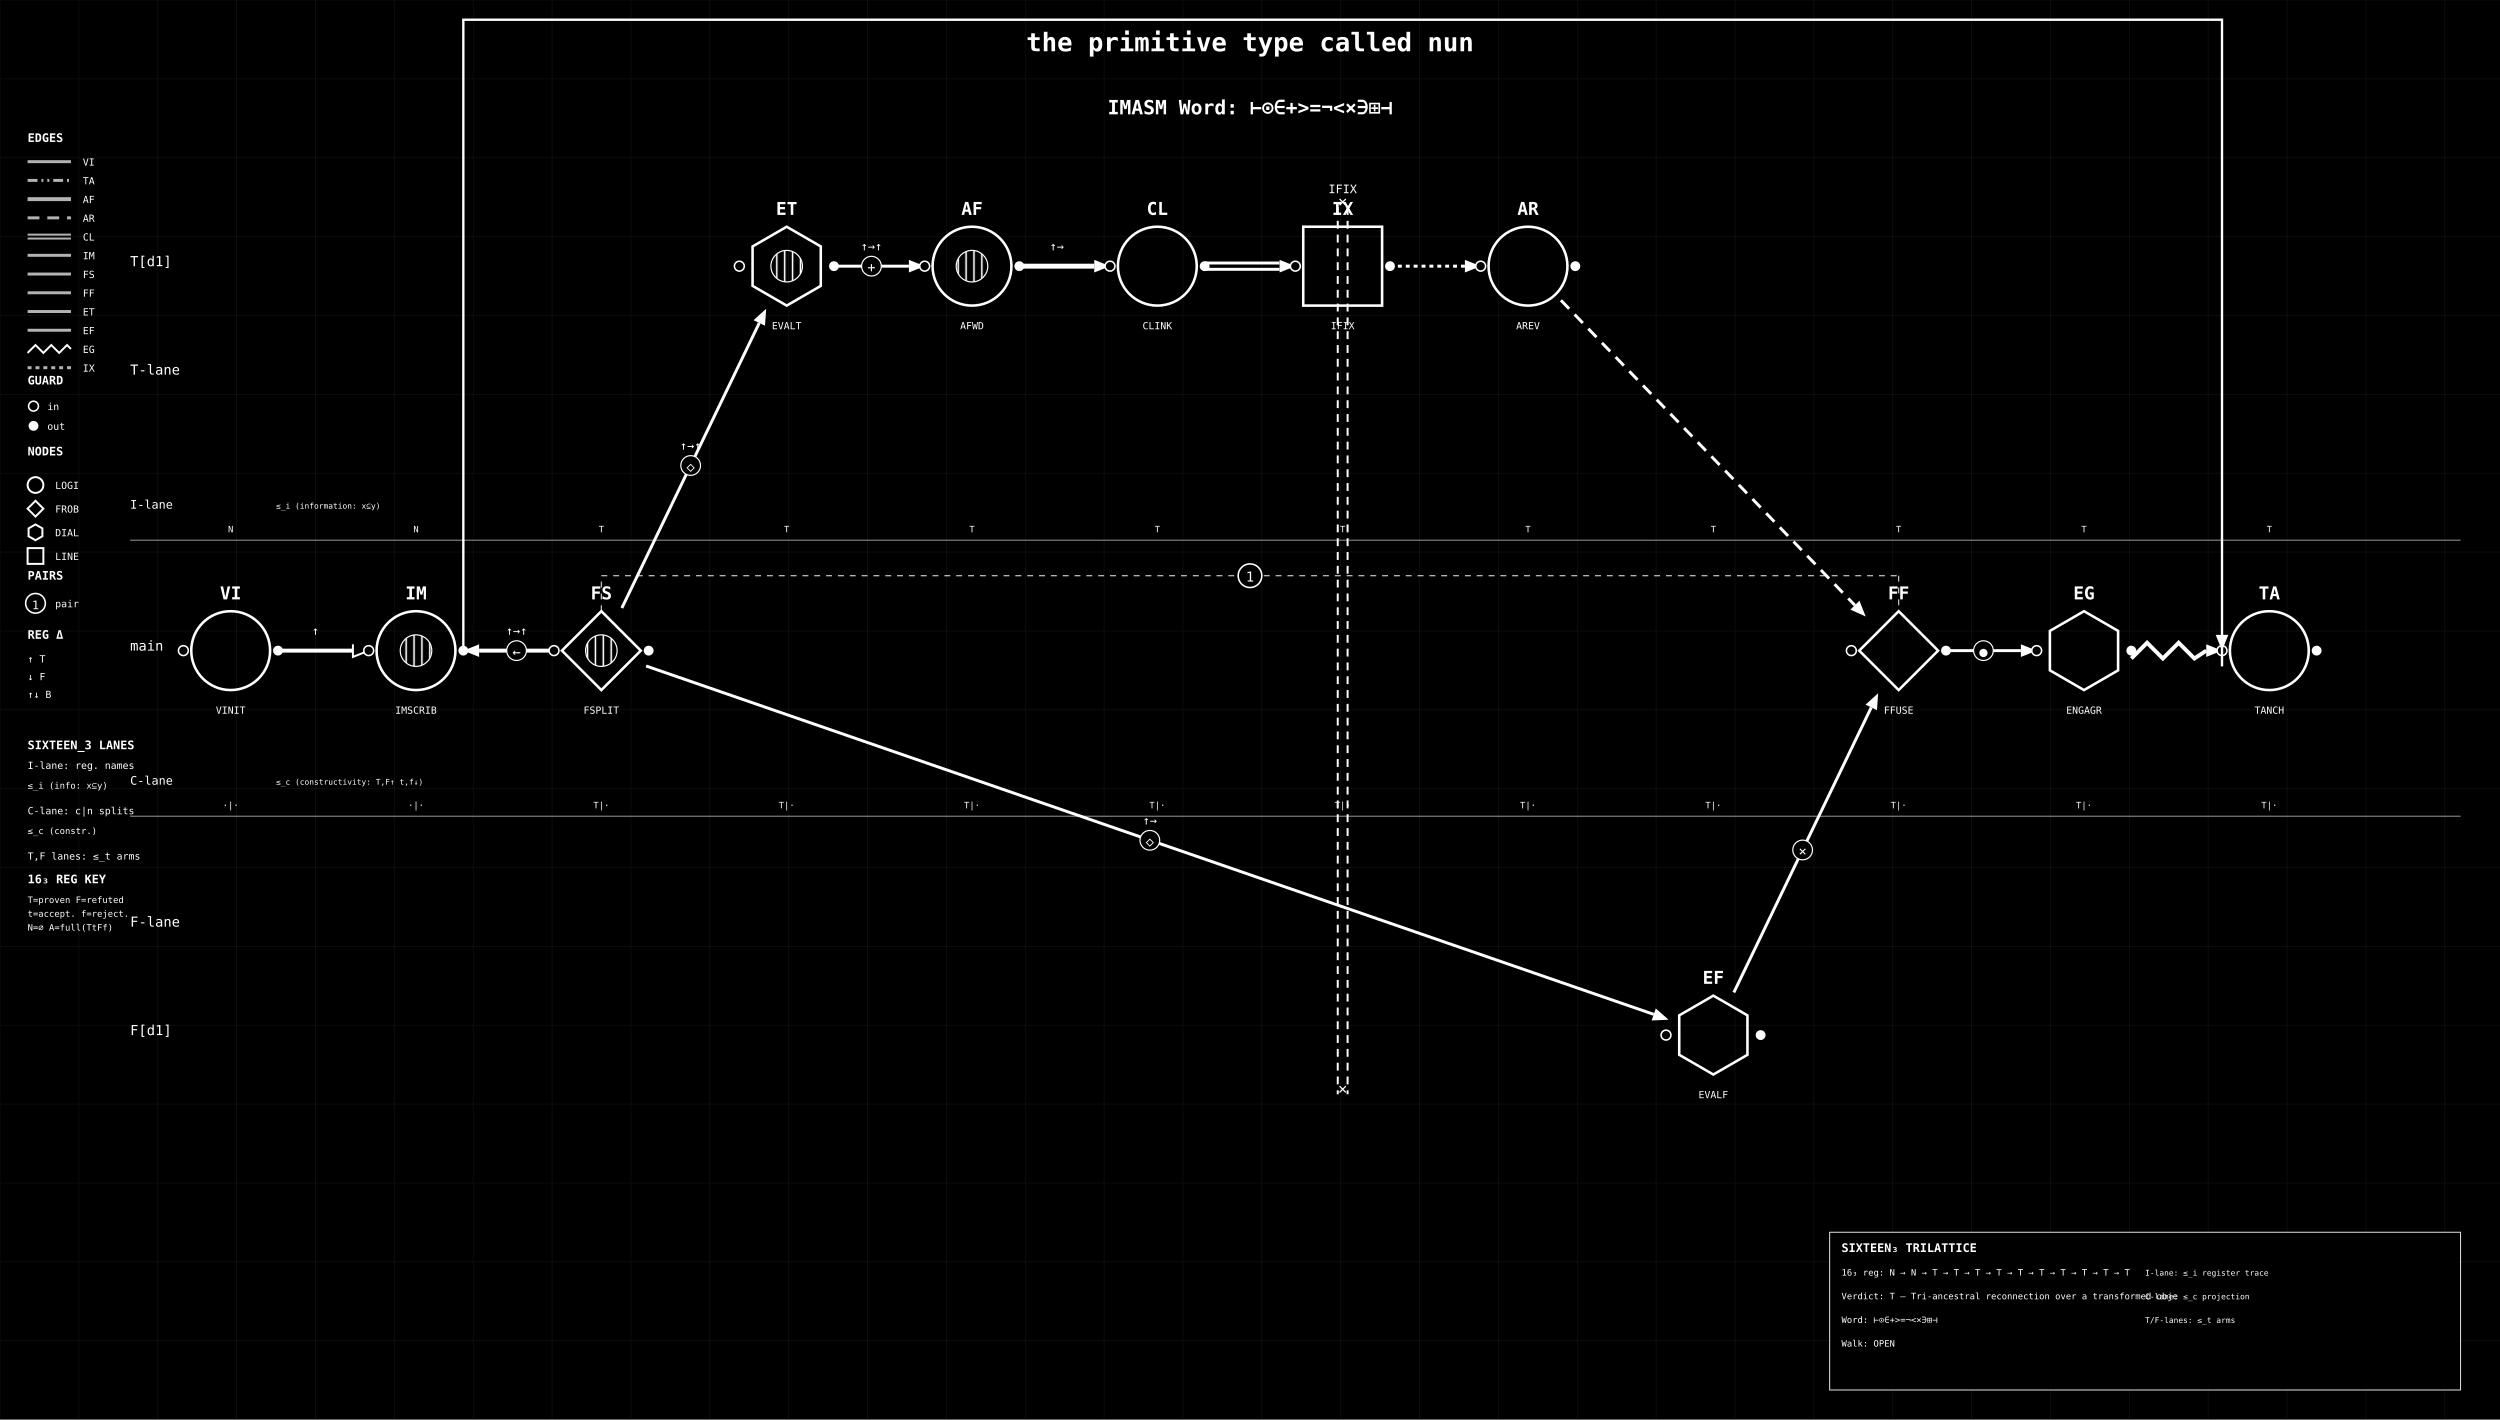
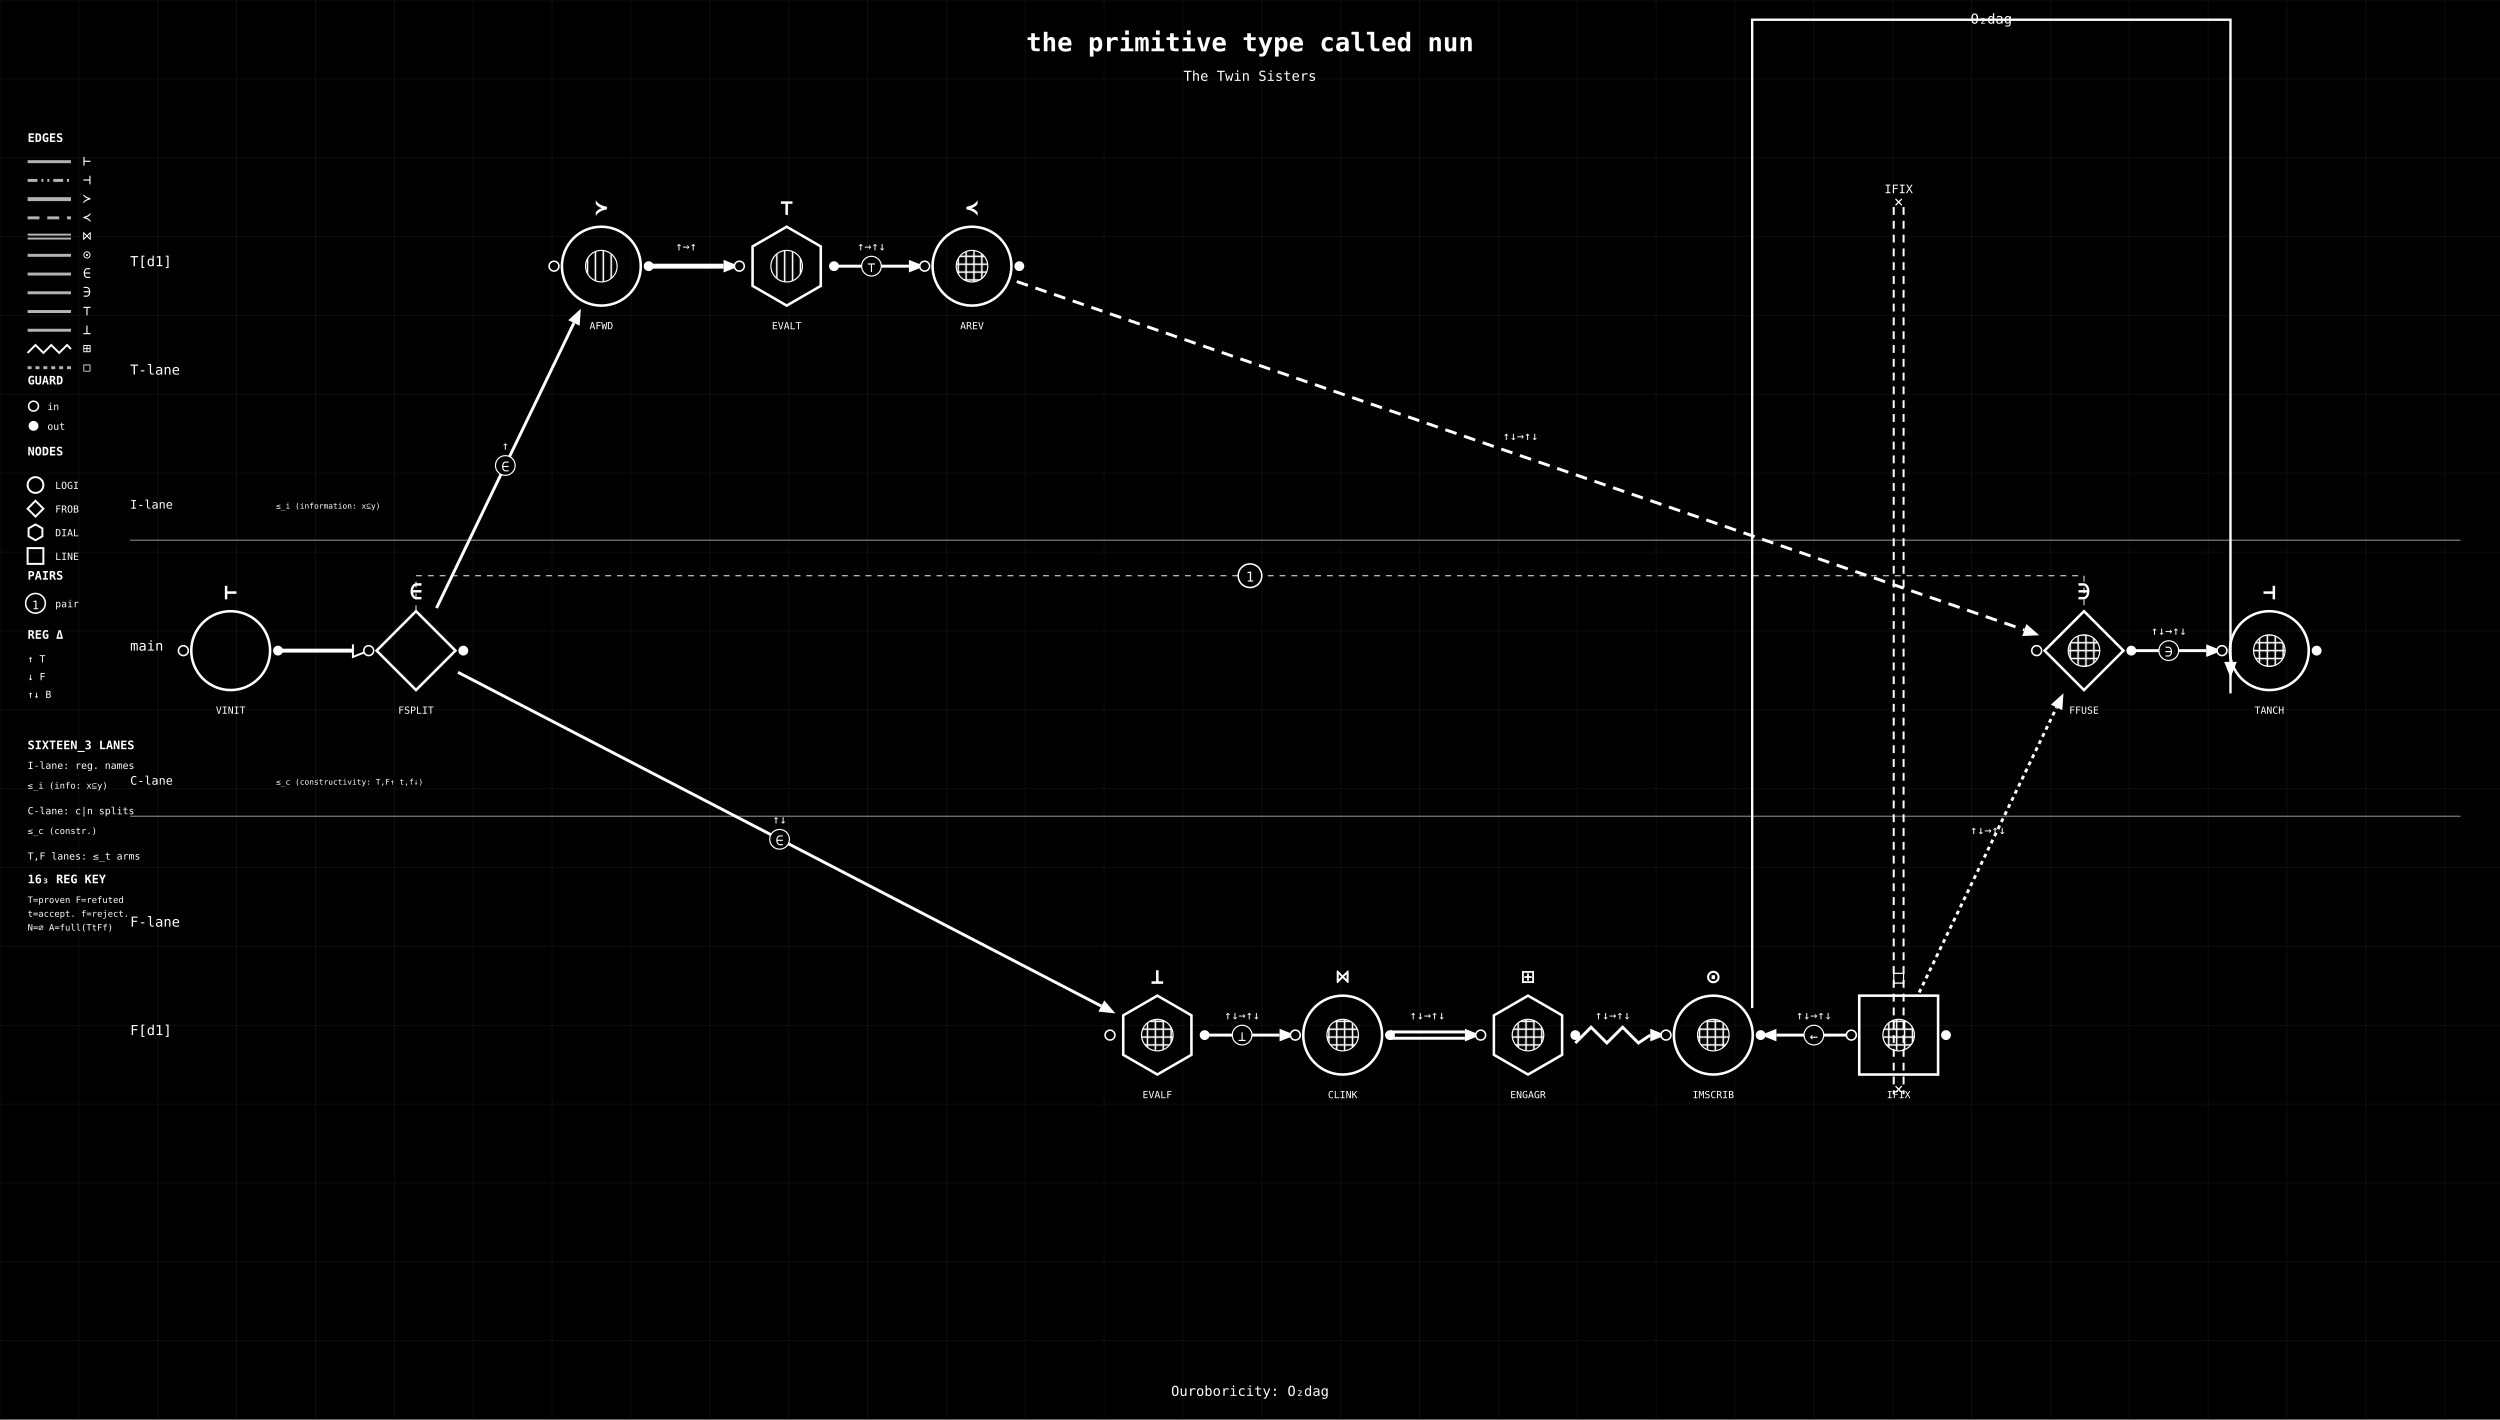
<svg xmlns="http://www.w3.org/2000/svg" viewBox="0 0 1268 720">
  <rect width="1268" height="720" fill="#000000" />
  <defs>
    <pattern id="hatch-T" width="4" height="4" patternUnits="userSpaceOnUse">
      <path d="M2,0 L2,4" stroke="#ffffff" stroke-width="0.8" />
    </pattern>
    <pattern id="hatch-F" width="4" height="4" patternUnits="userSpaceOnUse">
      <path d="M0,2 L4,2" stroke="#ffffff" stroke-width="0.8" />
    </pattern>
    <pattern id="hatch-B" width="4" height="4" patternUnits="userSpaceOnUse">
      <path d="M2,0 L2,4 M0,2 L4,2" stroke="#ffffff" stroke-width="0.8" />
    </pattern>
  </defs>
  <line x1="0.0" y1="0.0" x2="0.0" y2="720.0" stroke="#333333" stroke-width="0.4" opacity="0.3" />
  <line x1="40.0" y1="0.0" x2="40.0" y2="720.0" stroke="#333333" stroke-width="0.4" opacity="0.3" />
  <line x1="80.0" y1="0.0" x2="80.0" y2="720.0" stroke="#333333" stroke-width="0.4" opacity="0.3" />
  <line x1="120.0" y1="0.0" x2="120.0" y2="720.0" stroke="#333333" stroke-width="0.4" opacity="0.3" />
  <line x1="160.0" y1="0.0" x2="160.0" y2="720.0" stroke="#333333" stroke-width="0.4" opacity="0.3" />
  <line x1="200.0" y1="0.0" x2="200.0" y2="720.0" stroke="#333333" stroke-width="0.4" opacity="0.3" />
  <line x1="240.0" y1="0.0" x2="240.0" y2="720.0" stroke="#333333" stroke-width="0.4" opacity="0.3" />
  <line x1="280.0" y1="0.0" x2="280.0" y2="720.0" stroke="#333333" stroke-width="0.4" opacity="0.3" />
  <line x1="320.0" y1="0.0" x2="320.0" y2="720.0" stroke="#333333" stroke-width="0.4" opacity="0.3" />
  <line x1="360.0" y1="0.0" x2="360.0" y2="720.0" stroke="#333333" stroke-width="0.4" opacity="0.3" />
  <line x1="400.0" y1="0.0" x2="400.0" y2="720.0" stroke="#333333" stroke-width="0.4" opacity="0.3" />
  <line x1="440.0" y1="0.0" x2="440.0" y2="720.0" stroke="#333333" stroke-width="0.4" opacity="0.3" />
  <line x1="480.0" y1="0.0" x2="480.0" y2="720.0" stroke="#333333" stroke-width="0.4" opacity="0.3" />
  <line x1="520.0" y1="0.0" x2="520.0" y2="720.0" stroke="#333333" stroke-width="0.4" opacity="0.3" />
  <line x1="560.0" y1="0.0" x2="560.0" y2="720.0" stroke="#333333" stroke-width="0.4" opacity="0.3" />
  <line x1="600.0" y1="0.0" x2="600.0" y2="720.0" stroke="#333333" stroke-width="0.4" opacity="0.3" />
  <line x1="640.0" y1="0.0" x2="640.0" y2="720.0" stroke="#333333" stroke-width="0.4" opacity="0.3" />
  <line x1="680.0" y1="0.0" x2="680.0" y2="720.0" stroke="#333333" stroke-width="0.4" opacity="0.3" />
  <line x1="720.0" y1="0.0" x2="720.0" y2="720.0" stroke="#333333" stroke-width="0.4" opacity="0.3" />
  <line x1="760.0" y1="0.0" x2="760.0" y2="720.0" stroke="#333333" stroke-width="0.4" opacity="0.3" />
  <line x1="800.0" y1="0.0" x2="800.0" y2="720.0" stroke="#333333" stroke-width="0.4" opacity="0.3" />
  <line x1="840.0" y1="0.0" x2="840.0" y2="720.0" stroke="#333333" stroke-width="0.4" opacity="0.3" />
  <line x1="880.0" y1="0.0" x2="880.0" y2="720.0" stroke="#333333" stroke-width="0.4" opacity="0.3" />
  <line x1="920.0" y1="0.0" x2="920.0" y2="720.0" stroke="#333333" stroke-width="0.4" opacity="0.3" />
  <line x1="960.0" y1="0.0" x2="960.0" y2="720.0" stroke="#333333" stroke-width="0.4" opacity="0.3" />
  <line x1="1000.0" y1="0.0" x2="1000.0" y2="720.0" stroke="#333333" stroke-width="0.4" opacity="0.3" />
  <line x1="1040.0" y1="0.0" x2="1040.0" y2="720.0" stroke="#333333" stroke-width="0.4" opacity="0.3" />
  <line x1="1080.0" y1="0.0" x2="1080.0" y2="720.0" stroke="#333333" stroke-width="0.4" opacity="0.3" />
  <line x1="1120.0" y1="0.0" x2="1120.0" y2="720.0" stroke="#333333" stroke-width="0.4" opacity="0.3" />
  <line x1="1160.0" y1="0.0" x2="1160.0" y2="720.0" stroke="#333333" stroke-width="0.4" opacity="0.3" />
  <line x1="1200.0" y1="0.0" x2="1200.0" y2="720.0" stroke="#333333" stroke-width="0.4" opacity="0.3" />
  <line x1="1240.0" y1="0.0" x2="1240.0" y2="720.0" stroke="#333333" stroke-width="0.4" opacity="0.3" />
  <line x1="0.0" y1="0.0" x2="1268.0" y2="0.0" stroke="#333333" stroke-width="0.4" opacity="0.3" />
  <line x1="0.0" y1="40.0" x2="1268.0" y2="40.0" stroke="#333333" stroke-width="0.4" opacity="0.3" />
  <line x1="0.0" y1="80.0" x2="1268.0" y2="80.0" stroke="#333333" stroke-width="0.4" opacity="0.3" />
  <line x1="0.0" y1="120.0" x2="1268.0" y2="120.0" stroke="#333333" stroke-width="0.4" opacity="0.3" />
  <line x1="0.0" y1="160.0" x2="1268.0" y2="160.0" stroke="#333333" stroke-width="0.4" opacity="0.3" />
  <line x1="0.0" y1="200.0" x2="1268.0" y2="200.0" stroke="#333333" stroke-width="0.4" opacity="0.3" />
  <line x1="0.0" y1="240.0" x2="1268.0" y2="240.0" stroke="#333333" stroke-width="0.4" opacity="0.3" />
  <line x1="0.0" y1="280.0" x2="1268.0" y2="280.0" stroke="#333333" stroke-width="0.4" opacity="0.3" />
  <line x1="0.0" y1="320.0" x2="1268.0" y2="320.0" stroke="#333333" stroke-width="0.4" opacity="0.3" />
  <line x1="0.0" y1="360.0" x2="1268.0" y2="360.0" stroke="#333333" stroke-width="0.4" opacity="0.3" />
  <line x1="0.0" y1="400.0" x2="1268.0" y2="400.0" stroke="#333333" stroke-width="0.4" opacity="0.3" />
  <line x1="0.0" y1="440.0" x2="1268.0" y2="440.0" stroke="#333333" stroke-width="0.4" opacity="0.3" />
  <line x1="0.0" y1="480.0" x2="1268.0" y2="480.0" stroke="#333333" stroke-width="0.4" opacity="0.3" />
  <line x1="0.0" y1="520.0" x2="1268.0" y2="520.0" stroke="#333333" stroke-width="0.4" opacity="0.3" />
  <line x1="0.0" y1="560.0" x2="1268.0" y2="560.0" stroke="#333333" stroke-width="0.4" opacity="0.3" />
  <line x1="0.0" y1="600.0" x2="1268.0" y2="600.0" stroke="#333333" stroke-width="0.4" opacity="0.3" />
  <line x1="0.0" y1="640.0" x2="1268.0" y2="640.0" stroke="#333333" stroke-width="0.4" opacity="0.3" />
  <line x1="0.0" y1="680.0" x2="1268.0" y2="680.0" stroke="#333333" stroke-width="0.4" opacity="0.3" />
  <text x="634.0" y="26.0" fill="#ffffff" font-size="13" text-anchor="middle" font-family="monospace" font-weight="bold">the primitive type called nun</text>
-   <text x="634.0" y="58.0" fill="#ffffff" font-size="10" text-anchor="middle" font-family="monospace" font-weight="bold">IMASM Word: ⊢⊙∈+&gt;=¬&lt;×∋⊞⊣</text>
+   <text x="634.0" y="41.0" fill="#ffffff" font-size="7" text-anchor="middle" font-family="monospace">The Twin Sisters</text>
  <text x="66.0" y="190.0" fill="#ffffff" font-size="7" text-anchor="start" font-family="monospace">T-lane</text>
  <text x="66.0" y="135.0" fill="#ffffff" font-size="7" text-anchor="start" font-family="monospace">T[d1]</text>
  <text x="66.0" y="470.0" fill="#ffffff" font-size="7" text-anchor="start" font-family="monospace">F-lane</text>
  <text x="66.0" y="525.0" fill="#ffffff" font-size="7" text-anchor="start" font-family="monospace">F[d1]</text>
  <text x="66.0" y="330.0" fill="#ffffff" font-size="7" text-anchor="start" font-family="monospace">main</text>
  <text x="66.0" y="258.0" fill="#ffffff" font-size="6" text-anchor="start" font-family="monospace">I-lane</text>
  <text x="140.0" y="258.0" fill="#ffffff" font-size="4" text-anchor="start" font-family="monospace">≤_i (information: x⊆y)</text>
  <line x1="66.0" y1="274.0" x2="1248.0" y2="274.0" stroke="#ffffff" stroke-width="0.6" opacity="0.5" />
  <text x="66.0" y="398.0" fill="#ffffff" font-size="6" text-anchor="start" font-family="monospace">C-lane</text>
  <text x="140.0" y="398.0" fill="#ffffff" font-size="4" text-anchor="start" font-family="monospace">≤_c (constructivity: T,F↑ t,f↓)</text>
  <line x1="66.0" y1="414.0" x2="1248.0" y2="414.0" stroke="#ffffff" stroke-width="0.6" opacity="0.5" />
-   <text x="117.0" y="270.0" fill="#ffffff" font-size="4.5" text-anchor="middle" font-family="monospace">N</text>
-   <text x="117.0" y="410.0" fill="#ffffff" font-size="4.5" text-anchor="middle" font-family="monospace">·|·</text>
-   <text x="211.0" y="270.0" fill="#ffffff" font-size="4.5" text-anchor="middle" font-family="monospace">N</text>
-   <text x="211.0" y="410.0" fill="#ffffff" font-size="4.5" text-anchor="middle" font-family="monospace">·|·</text>
-   <text x="305.0" y="270.0" fill="#ffffff" font-size="4.5" text-anchor="middle" font-family="monospace">T</text>
-   <text x="305.0" y="410.0" fill="#ffffff" font-size="4.5" text-anchor="middle" font-family="monospace">T|·</text>
-   <text x="399.0" y="270.0" fill="#ffffff" font-size="4.5" text-anchor="middle" font-family="monospace">T</text>
-   <text x="399.0" y="410.0" fill="#ffffff" font-size="4.5" text-anchor="middle" font-family="monospace">T|·</text>
-   <text x="493.0" y="270.0" fill="#ffffff" font-size="4.5" text-anchor="middle" font-family="monospace">T</text>
-   <text x="493.0" y="410.0" fill="#ffffff" font-size="4.5" text-anchor="middle" font-family="monospace">T|·</text>
-   <text x="587.0" y="270.0" fill="#ffffff" font-size="4.5" text-anchor="middle" font-family="monospace">T</text>
-   <text x="587.0" y="410.0" fill="#ffffff" font-size="4.5" text-anchor="middle" font-family="monospace">T|·</text>
-   <text x="681.0" y="270.0" fill="#ffffff" font-size="4.5" text-anchor="middle" font-family="monospace">T</text>
-   <text x="681.0" y="410.0" fill="#ffffff" font-size="4.5" text-anchor="middle" font-family="monospace">T|·</text>
-   <text x="775.0" y="270.0" fill="#ffffff" font-size="4.5" text-anchor="middle" font-family="monospace">T</text>
-   <text x="775.0" y="410.0" fill="#ffffff" font-size="4.5" text-anchor="middle" font-family="monospace">T|·</text>
-   <text x="869.0" y="270.0" fill="#ffffff" font-size="4.5" text-anchor="middle" font-family="monospace">T</text>
-   <text x="869.0" y="410.0" fill="#ffffff" font-size="4.5" text-anchor="middle" font-family="monospace">T|·</text>
-   <text x="963.0" y="270.0" fill="#ffffff" font-size="4.5" text-anchor="middle" font-family="monospace">T</text>
-   <text x="963.0" y="410.0" fill="#ffffff" font-size="4.5" text-anchor="middle" font-family="monospace">T|·</text>
-   <text x="1057.0" y="270.0" fill="#ffffff" font-size="4.5" text-anchor="middle" font-family="monospace">T</text>
-   <text x="1057.0" y="410.0" fill="#ffffff" font-size="4.5" text-anchor="middle" font-family="monospace">T|·</text>
-   <text x="1151.0" y="270.0" fill="#ffffff" font-size="4.5" text-anchor="middle" font-family="monospace">T</text>
-   <text x="1151.0" y="410.0" fill="#ffffff" font-size="4.5" text-anchor="middle" font-family="monospace">T|·</text>
-   <line x1="678.5" y1="105.0" x2="678.5" y2="555.0" stroke="#ffffff" stroke-width="1.0" opacity="1.0" stroke-dasharray="4,3" />
-   <line x1="683.5" y1="105.0" x2="683.5" y2="555.0" stroke="#ffffff" stroke-width="1.0" opacity="1.0" stroke-dasharray="4,3" />
-   <text x="681.0" y="105.0" fill="#ffffff" font-size="8" text-anchor="middle" font-family="monospace">×</text>
-   <text x="681.0" y="555.0" fill="#ffffff" font-size="8" text-anchor="middle" font-family="monospace">×</text>
-   <text x="681.0" y="98.0" fill="#ffffff" font-size="6" text-anchor="middle" font-family="monospace">IFIX</text>
-   <line x1="305.0" y1="310.0" x2="305.0" y2="292.0" stroke="#ffffff" stroke-width="0.6" opacity="0.8" stroke-dasharray="3,3" />
-   <line x1="305.0" y1="292.0" x2="963.0" y2="292.0" stroke="#ffffff" stroke-width="0.6" opacity="0.8" stroke-dasharray="3,3" />
-   <line x1="963.0" y1="292.0" x2="963.0" y2="310.0" stroke="#ffffff" stroke-width="0.6" opacity="0.8" stroke-dasharray="3,3" />
+   <line x1="960.5" y1="105.0" x2="960.5" y2="555.0" stroke="#ffffff" stroke-width="1.0" opacity="1.0" stroke-dasharray="4,3" />
+   <line x1="965.5" y1="105.0" x2="965.5" y2="555.0" stroke="#ffffff" stroke-width="1.0" opacity="1.0" stroke-dasharray="4,3" />
+   <text x="963.0" y="105.0" fill="#ffffff" font-size="8" text-anchor="middle" font-family="monospace">×</text>
+   <text x="963.0" y="555.0" fill="#ffffff" font-size="8" text-anchor="middle" font-family="monospace">×</text>
+   <text x="963.0" y="98.0" fill="#ffffff" font-size="6" text-anchor="middle" font-family="monospace">IFIX</text>
+   <line x1="211.0" y1="310.0" x2="211.0" y2="292.0" stroke="#ffffff" stroke-width="0.6" opacity="0.8" stroke-dasharray="3,3" />
+   <line x1="211.0" y1="292.0" x2="1057.0" y2="292.0" stroke="#ffffff" stroke-width="0.6" opacity="0.8" stroke-dasharray="3,3" />
+   <line x1="1057.0" y1="292.0" x2="1057.0" y2="310.0" stroke="#ffffff" stroke-width="0.6" opacity="0.8" stroke-dasharray="3,3" />
  <circle cx="634.0" cy="292.0" r="6" fill="#000000" stroke="#ffffff" stroke-width="0.8" />
  <text x="634.0" y="295.0" fill="#ffffff" font-size="7" text-anchor="middle" font-family="monospace">1</text>
-   <line x1="315.4" y1="308.4" x2="385.1" y2="163.8" stroke="#ffffff" stroke-width="1.5" opacity="1.0" />
-   <polygon points="388.6,156.6 388.0,165.2 382.2,162.4" fill="#ffffff" />
-   <circle cx="350.3" cy="236.1" r="5" fill="#000000" stroke="#ffffff" stroke-width="0.6" />
-   <text x="350.3" y="239.1" fill="#ffffff" font-size="7" text-anchor="middle" font-family="monospace">◇</text>
-   <text x="350.3" y="228.1" fill="#ffffff" font-size="6" text-anchor="middle" font-family="monospace">↑→↑</text>
+   <line x1="221.4" y1="308.4" x2="291.1" y2="163.8" stroke="#ffffff" stroke-width="1.5" opacity="1.0" />
+   <polygon points="294.6,156.6 294.0,165.2 288.2,162.4" fill="#ffffff" />
+   <circle cx="256.3" cy="236.1" r="5" fill="#000000" stroke="#ffffff" stroke-width="0.6" />
+   <text x="256.3" y="239.1" fill="#ffffff" font-size="7" text-anchor="middle" font-family="monospace">∈</text>
+   <text x="256.3" y="228.1" fill="#ffffff" font-size="6" text-anchor="middle" font-family="monospace">↑</text>
+   <line x1="329.0" y1="135.0" x2="367.0" y2="135.0" stroke="#ffffff" stroke-width="2.5" opacity="1.0" />
+   <polygon points="375.0,135.0 367.0,138.2 367.0,131.8" fill="#ffffff" />
+   <text x="348.0" y="127.0" fill="#ffffff" font-size="6" text-anchor="middle" font-family="monospace">↑→↑</text>
  <line x1="423.0" y1="135.0" x2="461.0" y2="135.0" stroke="#ffffff" stroke-width="1.5" opacity="1.0" />
  <polygon points="469.0,135.0 461.0,138.2 461.0,131.8" fill="#ffffff" />
  <circle cx="442.0" cy="135.0" r="5" fill="#000000" stroke="#ffffff" stroke-width="0.6" />
-   <text x="442.0" y="138.0" fill="#ffffff" font-size="7" text-anchor="middle" font-family="monospace">+</text>
-   <text x="442.0" y="127.0" fill="#ffffff" font-size="6" text-anchor="middle" font-family="monospace">↑→↑</text>
-   <line x1="517.0" y1="135.0" x2="555.0" y2="135.0" stroke="#ffffff" stroke-width="2.5" opacity="1.0" />
-   <polygon points="563.0,135.0 555.0,138.2 555.0,131.8" fill="#ffffff" />
-   <text x="536.0" y="127.0" fill="#ffffff" font-size="6" text-anchor="middle" font-family="monospace">↑→</text>
-   <line x1="611.0" y1="133.4" x2="649.0" y2="133.4" stroke="#ffffff" stroke-width="1.5" opacity="1.0" />
-   <line x1="611.0" y1="136.6" x2="649.0" y2="136.6" stroke="#ffffff" stroke-width="1.5" opacity="1.0" />
-   <polygon points="657.0,135.0 649.0,138.2 649.0,131.8" fill="#ffffff" />
-   <line x1="705.0" y1="135.0" x2="743.0" y2="135.0" stroke="#ffffff" stroke-width="1.5" opacity="1.0" stroke-dasharray="2,2" />
-   <polygon points="751.0,135.0 743.0,138.2 743.0,131.8" fill="#ffffff" />
-   <line x1="791.7" y1="152.3" x2="940.8" y2="307.0" stroke="#ffffff" stroke-width="1.5" opacity="1.0" stroke-dasharray="6,4" />
-   <polygon points="946.3,312.7 938.5,309.2 943.1,304.7" fill="#ffffff" />
-   <line x1="327.7" y1="337.8" x2="838.8" y2="514.5" stroke="#ffffff" stroke-width="1.5" opacity="1.0" />
-   <polygon points="846.3,517.2 837.7,517.6 839.8,511.5" fill="#ffffff" />
-   <circle cx="583.2" cy="426.2" r="5" fill="#000000" stroke="#ffffff" stroke-width="0.6" />
-   <text x="583.2" y="429.2" fill="#ffffff" font-size="7" text-anchor="middle" font-family="monospace">◇</text>
-   <text x="583.2" y="418.2" fill="#ffffff" font-size="6" text-anchor="middle" font-family="monospace">↑→</text>
-   <line x1="879.4" y1="503.4" x2="949.1" y2="358.8" stroke="#ffffff" stroke-width="1.5" opacity="1.0" />
-   <polygon points="952.6,351.6 952.0,360.2 946.2,357.4" fill="#ffffff" />
-   <circle cx="914.3" cy="431.1" r="5" fill="#000000" stroke="#ffffff" stroke-width="0.6" />
-   <text x="914.3" y="434.1" fill="#ffffff" font-size="7" text-anchor="middle" font-family="monospace">×</text>
+   <text x="442.0" y="138.0" fill="#ffffff" font-size="7" text-anchor="middle" font-family="monospace">⊤</text>
+   <text x="442.0" y="127.0" fill="#ffffff" font-size="6" text-anchor="middle" font-family="monospace">↑→↑↓</text>
+   <line x1="515.7" y1="142.8" x2="1026.8" y2="319.5" stroke="#ffffff" stroke-width="1.5" opacity="1.0" stroke-dasharray="6,4" />
+   <polygon points="1034.3,322.2 1025.7,322.6 1027.8,316.5" fill="#ffffff" />
+   <text x="771.2" y="223.2" fill="#ffffff" font-size="6" text-anchor="middle" font-family="monospace">↑↓→↑↓</text>
+   <line x1="232.3" y1="341.0" x2="558.6" y2="510.3" stroke="#ffffff" stroke-width="1.5" opacity="1.0" />
+   <polygon points="565.7,514.0 557.1,513.1 560.1,507.4" fill="#ffffff" />
+   <circle cx="395.4" cy="425.7" r="5" fill="#000000" stroke="#ffffff" stroke-width="0.6" />
+   <text x="395.4" y="428.7" fill="#ffffff" font-size="7" text-anchor="middle" font-family="monospace">∈</text>
+   <text x="395.4" y="417.7" fill="#ffffff" font-size="6" text-anchor="middle" font-family="monospace">↑↓</text>
+   <line x1="611.0" y1="525.0" x2="649.0" y2="525.0" stroke="#ffffff" stroke-width="1.5" opacity="1.0" />
+   <polygon points="657.0,525.0 649.0,528.2 649.0,521.8" fill="#ffffff" />
+   <circle cx="630.0" cy="525.0" r="5" fill="#000000" stroke="#ffffff" stroke-width="0.6" />
+   <text x="630.0" y="528.0" fill="#ffffff" font-size="7" text-anchor="middle" font-family="monospace">⊥</text>
+   <text x="630.0" y="517.0" fill="#ffffff" font-size="6" text-anchor="middle" font-family="monospace">↑↓→↑↓</text>
+   <line x1="705.0" y1="523.4" x2="743.0" y2="523.4" stroke="#ffffff" stroke-width="1.5" opacity="1.0" />
+   <line x1="705.0" y1="526.6" x2="743.0" y2="526.6" stroke="#ffffff" stroke-width="1.5" opacity="1.0" />
+   <polygon points="751.0,525.0 743.0,528.2 743.0,521.8" fill="#ffffff" />
+   <text x="724.0" y="517.0" fill="#ffffff" font-size="6" text-anchor="middle" font-family="monospace">↑↓→↑↓</text>
+   <polyline points="799.0,529.0 807.0,521.0 815.0,529.0 823.0,521.0 831.0,529.0 837.0,525.0" fill="none" stroke="#ffffff" stroke-width="1.5" />
+   <polygon points="845.0,525.0 837.0,528.2 837.0,521.8" fill="#ffffff" />
+   <text x="818.0" y="517.0" fill="#ffffff" font-size="6" text-anchor="middle" font-family="monospace">↑↓→↑↓</text>
+   <line x1="901.0" y1="525.0" x2="939.0" y2="525.0" stroke="#ffffff" stroke-width="1.5" opacity="1.0" />
+   <polygon points="893.0,525.0 901.0,521.8 901.0,528.2" fill="#ffffff" />
+   <circle cx="920.0" cy="525.0" r="5" fill="#000000" stroke="#ffffff" stroke-width="0.6" />
+   <text x="920.0" y="528.0" fill="#ffffff" font-size="7" text-anchor="middle" font-family="monospace">←</text>
+   <text x="920.0" y="517.0" fill="#ffffff" font-size="6" text-anchor="middle" font-family="monospace">↑↓→↑↓</text>
+   <line x1="973.4" y1="503.4" x2="1043.1" y2="358.8" stroke="#ffffff" stroke-width="1.5" opacity="1.0" stroke-dasharray="2,2" />
+   <polygon points="1046.6,351.6 1046.0,360.2 1040.2,357.4" fill="#ffffff" />
+   <text x="1008.3" y="423.1" fill="#ffffff" font-size="6" text-anchor="middle" font-family="monospace">↑↓→↑↓</text>
  <line x1="141.0" y1="330.0" x2="179.0" y2="330.0" stroke="#ffffff" stroke-width="2.0" opacity="1.0" />
  <polyline points="187.0,330.0 179.0,333.2 179.0,326.8" fill="none" stroke="#ffffff" stroke-width="1.0" />
-   <text x="160.0" y="322.0" fill="#ffffff" font-size="6" text-anchor="middle" font-family="monospace">↑</text>
-   <line x1="243.0" y1="330.0" x2="281.0" y2="330.0" stroke="#ffffff" stroke-width="2.0" opacity="1.0" />
-   <polygon points="235.0,330.0 243.0,326.8 243.0,333.2" fill="#ffffff" />
-   <circle cx="262.0" cy="330.0" r="5" fill="#000000" stroke="#ffffff" stroke-width="0.6" />
-   <text x="262.0" y="333.0" fill="#ffffff" font-size="7" text-anchor="middle" font-family="monospace">←</text>
-   <text x="262.0" y="322.0" fill="#ffffff" font-size="6" text-anchor="middle" font-family="monospace">↑→↑</text>
-   <polyline points="1081.0,334.0 1089.0,326.0 1097.0,334.0 1105.0,326.0 1113.0,334.0 1119.0,330.0" fill="none" stroke="#ffffff" stroke-width="2.0" />
+   <line x1="1081.0" y1="330.0" x2="1119.0" y2="330.0" stroke="#ffffff" stroke-width="1.5" opacity="1.0" />
  <polygon points="1127.0,330.0 1119.0,333.2 1119.0,326.8" fill="#ffffff" />
-   <line x1="987.0" y1="330.0" x2="1025.0" y2="330.0" stroke="#ffffff" stroke-width="1.5" opacity="1.0" />
-   <polygon points="1033.0,330.0 1025.0,333.2 1025.0,326.8" fill="#ffffff" />
-   <circle cx="1006.0" cy="330.0" r="5" fill="#000000" stroke="#ffffff" stroke-width="0.6" />
-   <text x="1006.0" y="333.0" fill="#ffffff" font-size="7" text-anchor="middle" font-family="monospace">●</text>
+   <circle cx="1100.0" cy="330.0" r="5" fill="#000000" stroke="#ffffff" stroke-width="0.6" />
+   <text x="1100.0" y="333.0" fill="#ffffff" font-size="7" text-anchor="middle" font-family="monospace">∋</text>
+   <text x="1100.0" y="322.0" fill="#ffffff" font-size="6" text-anchor="middle" font-family="monospace">↑↓→↑↓</text>
  <circle fill="none" stroke="#ffffff" stroke-width="1.3" cx="117.0" cy="330.0" r="20.0" />
  <circle cx="93.0" cy="330.0" r="2.5" fill="#000000" stroke="#ffffff" stroke-width="0.8" />
  <circle cx="141.0" cy="330.0" r="2.5" fill="#ffffff" />
-   <text x="117.0" y="304.0" fill="#ffffff" font-size="9" text-anchor="middle" font-family="monospace" font-weight="bold">VI</text>
+   <text x="117.0" y="304.0" fill="#ffffff" font-size="11" text-anchor="middle" font-family="monospace" font-weight="bold">⊢</text>
  <text x="117.0" y="362.0" fill="#ffffff" font-size="5" text-anchor="middle" font-family="monospace">VINIT</text>
-   <circle fill="none" stroke="#ffffff" stroke-width="1.3" cx="211.0" cy="330.0" r="20.0" />
-   <circle cx="211.0" cy="330.0" r="8" fill="url(#hatch-T)" stroke="#ffffff" stroke-width="0.6" />
+   <polygon fill="none" stroke="#ffffff" stroke-width="1.3" points="211.0,310.0 231.0,330 211.0,350.0 191.0,330" />
  <circle cx="187.0" cy="330.0" r="2.5" fill="#000000" stroke="#ffffff" stroke-width="0.8" />
  <circle cx="235.0" cy="330.0" r="2.5" fill="#ffffff" />
-   <text x="211.0" y="304.0" fill="#ffffff" font-size="9" text-anchor="middle" font-family="monospace" font-weight="bold">IM</text>
-   <text x="211.0" y="362.0" fill="#ffffff" font-size="5" text-anchor="middle" font-family="monospace">IMSCRIB</text>
-   <polygon fill="none" stroke="#ffffff" stroke-width="1.3" points="305.0,310.0 325.0,330 305.0,350.0 285.0,330" />
-   <circle cx="305.0" cy="330.0" r="8" fill="url(#hatch-T)" stroke="#ffffff" stroke-width="0.6" />
-   <circle cx="281.0" cy="330.0" r="2.5" fill="#000000" stroke="#ffffff" stroke-width="0.8" />
-   <circle cx="329.0" cy="330.0" r="2.5" fill="#ffffff" />
-   <text x="305.0" y="304.0" fill="#ffffff" font-size="9" text-anchor="middle" font-family="monospace" font-weight="bold">FS</text>
-   <text x="305.0" y="362.0" fill="#ffffff" font-size="5" text-anchor="middle" font-family="monospace">FSPLIT</text>
+   <text x="211.0" y="304.0" fill="#ffffff" font-size="11" text-anchor="middle" font-family="monospace" font-weight="bold">∈</text>
+   <text x="211.0" y="362.0" fill="#ffffff" font-size="5" text-anchor="middle" font-family="monospace">FSPLIT</text>
+   <circle fill="none" stroke="#ffffff" stroke-width="1.3" cx="305.0" cy="135.0" r="20.0" />
+   <circle cx="305.0" cy="135.0" r="8" fill="url(#hatch-T)" stroke="#ffffff" stroke-width="0.6" />
+   <circle cx="281.0" cy="135.0" r="2.5" fill="#000000" stroke="#ffffff" stroke-width="0.8" />
+   <circle cx="329.0" cy="135.0" r="2.5" fill="#ffffff" />
+   <text x="305.0" y="109.0" fill="#ffffff" font-size="11" text-anchor="middle" font-family="monospace" font-weight="bold">≻</text>
+   <text x="305.0" y="167.0" fill="#ffffff" font-size="5" text-anchor="middle" font-family="monospace">AFWD</text>
  <polygon fill="none" stroke="#ffffff" stroke-width="1.3" points="416.3,145.0 399.0,155.0 381.7,145.0 381.7,125.0 399.0,115.0 416.3,125.0" />
  <circle cx="399.0" cy="135.0" r="8" fill="url(#hatch-T)" stroke="#ffffff" stroke-width="0.6" />
  <circle cx="375.0" cy="135.0" r="2.5" fill="#000000" stroke="#ffffff" stroke-width="0.8" />
  <circle cx="423.0" cy="135.0" r="2.5" fill="#ffffff" />
-   <text x="399.0" y="109.0" fill="#ffffff" font-size="9" text-anchor="middle" font-family="monospace" font-weight="bold">ET</text>
+   <text x="399.0" y="109.0" fill="#ffffff" font-size="11" text-anchor="middle" font-family="monospace" font-weight="bold">⊤</text>
  <text x="399.0" y="167.0" fill="#ffffff" font-size="5" text-anchor="middle" font-family="monospace">EVALT</text>
  <circle fill="none" stroke="#ffffff" stroke-width="1.3" cx="493.0" cy="135.0" r="20.0" />
-   <circle cx="493.0" cy="135.0" r="8" fill="url(#hatch-T)" stroke="#ffffff" stroke-width="0.6" />
+   <circle cx="493.0" cy="135.0" r="8" fill="url(#hatch-B)" stroke="#ffffff" stroke-width="0.6" />
  <circle cx="469.0" cy="135.0" r="2.5" fill="#000000" stroke="#ffffff" stroke-width="0.8" />
  <circle cx="517.0" cy="135.0" r="2.5" fill="#ffffff" />
-   <text x="493.0" y="109.0" fill="#ffffff" font-size="9" text-anchor="middle" font-family="monospace" font-weight="bold">AF</text>
-   <text x="493.0" y="167.0" fill="#ffffff" font-size="5" text-anchor="middle" font-family="monospace">AFWD</text>
-   <circle fill="none" stroke="#ffffff" stroke-width="1.3" cx="587.0" cy="135.0" r="20.0" />
-   <circle cx="563.0" cy="135.0" r="2.5" fill="#000000" stroke="#ffffff" stroke-width="0.8" />
-   <circle cx="611.0" cy="135.0" r="2.5" fill="#ffffff" />
-   <text x="587.0" y="109.0" fill="#ffffff" font-size="9" text-anchor="middle" font-family="monospace" font-weight="bold">CL</text>
-   <text x="587.0" y="167.0" fill="#ffffff" font-size="5" text-anchor="middle" font-family="monospace">CLINK</text>
-   <rect fill="none" stroke="#ffffff" stroke-width="1.3" x="661.0" y="115.0" width="40.0" height="40.0" />
-   <circle cx="657.0" cy="135.0" r="2.5" fill="#000000" stroke="#ffffff" stroke-width="0.8" />
-   <circle cx="705.0" cy="135.0" r="2.5" fill="#ffffff" />
-   <text x="681.0" y="109.0" fill="#ffffff" font-size="9" text-anchor="middle" font-family="monospace" font-weight="bold">IX</text>
-   <text x="681.0" y="167.0" fill="#ffffff" font-size="5" text-anchor="middle" font-family="monospace">IFIX</text>
-   <circle fill="none" stroke="#ffffff" stroke-width="1.3" cx="775.0" cy="135.0" r="20.0" />
-   <circle cx="751.0" cy="135.0" r="2.5" fill="#000000" stroke="#ffffff" stroke-width="0.8" />
-   <circle cx="799.0" cy="135.0" r="2.5" fill="#ffffff" />
-   <text x="775.0" y="109.0" fill="#ffffff" font-size="9" text-anchor="middle" font-family="monospace" font-weight="bold">AR</text>
-   <text x="775.0" y="167.0" fill="#ffffff" font-size="5" text-anchor="middle" font-family="monospace">AREV</text>
-   <polygon fill="none" stroke="#ffffff" stroke-width="1.3" points="886.3,535.0 869.0,545.0 851.7,535.0 851.7,515.0 869.0,505.0 886.3,515.0" />
+   <text x="493.0" y="109.0" fill="#ffffff" font-size="11" text-anchor="middle" font-family="monospace" font-weight="bold">≺</text>
+   <text x="493.0" y="167.0" fill="#ffffff" font-size="5" text-anchor="middle" font-family="monospace">AREV</text>
+   <polygon fill="none" stroke="#ffffff" stroke-width="1.3" points="604.3,535.0 587.0,545.0 569.7,535.0 569.7,515.0 587.0,505.0 604.3,515.0" />
+   <circle cx="587.0" cy="525.0" r="8" fill="url(#hatch-B)" stroke="#ffffff" stroke-width="0.6" />
+   <circle cx="563.0" cy="525.0" r="2.5" fill="#000000" stroke="#ffffff" stroke-width="0.8" />
+   <circle cx="611.0" cy="525.0" r="2.5" fill="#ffffff" />
+   <text x="587.0" y="499.0" fill="#ffffff" font-size="11" text-anchor="middle" font-family="monospace" font-weight="bold">⊥</text>
+   <text x="587.0" y="557.0" fill="#ffffff" font-size="5" text-anchor="middle" font-family="monospace">EVALF</text>
+   <circle fill="none" stroke="#ffffff" stroke-width="1.3" cx="681.0" cy="525.0" r="20.0" />
+   <circle cx="681.0" cy="525.0" r="8" fill="url(#hatch-B)" stroke="#ffffff" stroke-width="0.6" />
+   <circle cx="657.0" cy="525.0" r="2.5" fill="#000000" stroke="#ffffff" stroke-width="0.8" />
+   <circle cx="705.0" cy="525.0" r="2.5" fill="#ffffff" />
+   <text x="681.0" y="499.0" fill="#ffffff" font-size="11" text-anchor="middle" font-family="monospace" font-weight="bold">⋈</text>
+   <text x="681.0" y="557.0" fill="#ffffff" font-size="5" text-anchor="middle" font-family="monospace">CLINK</text>
+   <polygon fill="none" stroke="#ffffff" stroke-width="1.3" points="792.3,535.0 775.0,545.0 757.7,535.0 757.7,515.0 775.0,505.0 792.3,515.0" />
+   <circle cx="775.0" cy="525.0" r="8" fill="url(#hatch-B)" stroke="#ffffff" stroke-width="0.6" />
+   <circle cx="751.0" cy="525.0" r="2.5" fill="#000000" stroke="#ffffff" stroke-width="0.8" />
+   <circle cx="799.0" cy="525.0" r="2.5" fill="#ffffff" />
+   <text x="775.0" y="499.0" fill="#ffffff" font-size="11" text-anchor="middle" font-family="monospace" font-weight="bold">⊞</text>
+   <text x="775.0" y="557.0" fill="#ffffff" font-size="5" text-anchor="middle" font-family="monospace">ENGAGR</text>
+   <circle fill="none" stroke="#ffffff" stroke-width="1.3" cx="869.0" cy="525.0" r="20.0" />
+   <circle cx="869.0" cy="525.0" r="8" fill="url(#hatch-B)" stroke="#ffffff" stroke-width="0.6" />
  <circle cx="845.0" cy="525.0" r="2.5" fill="#000000" stroke="#ffffff" stroke-width="0.8" />
  <circle cx="893.0" cy="525.0" r="2.5" fill="#ffffff" />
-   <text x="869.0" y="499.0" fill="#ffffff" font-size="9" text-anchor="middle" font-family="monospace" font-weight="bold">EF</text>
-   <text x="869.0" y="557.0" fill="#ffffff" font-size="5" text-anchor="middle" font-family="monospace">EVALF</text>
-   <polygon fill="none" stroke="#ffffff" stroke-width="1.3" points="963.0,310.0 983.0,330 963.0,350.0 943.0,330" />
-   <circle cx="939.0" cy="330.0" r="2.5" fill="#000000" stroke="#ffffff" stroke-width="0.8" />
-   <circle cx="987.0" cy="330.0" r="2.5" fill="#ffffff" />
-   <text x="963.0" y="304.0" fill="#ffffff" font-size="9" text-anchor="middle" font-family="monospace" font-weight="bold">FF</text>
-   <text x="963.0" y="362.0" fill="#ffffff" font-size="5" text-anchor="middle" font-family="monospace">FFUSE</text>
-   <polygon fill="none" stroke="#ffffff" stroke-width="1.3" points="1074.3,340.0 1057.0,350.0 1039.7,340.0 1039.7,320.0 1057.0,310.0 1074.3,320.0" />
+   <text x="869.0" y="499.0" fill="#ffffff" font-size="11" text-anchor="middle" font-family="monospace" font-weight="bold">⊙</text>
+   <text x="869.0" y="557.0" fill="#ffffff" font-size="5" text-anchor="middle" font-family="monospace">IMSCRIB</text>
+   <rect fill="none" stroke="#ffffff" stroke-width="1.3" x="943.0" y="505.0" width="40.0" height="40.0" />
+   <circle cx="963.0" cy="525.0" r="8" fill="url(#hatch-B)" stroke="#ffffff" stroke-width="0.6" />
+   <circle cx="939.0" cy="525.0" r="2.5" fill="#000000" stroke="#ffffff" stroke-width="0.8" />
+   <circle cx="987.0" cy="525.0" r="2.5" fill="#ffffff" />
+   <text x="963.0" y="499.0" fill="#ffffff" font-size="11" text-anchor="middle" font-family="monospace" font-weight="bold">◻</text>
+   <text x="963.0" y="557.0" fill="#ffffff" font-size="5" text-anchor="middle" font-family="monospace">IFIX</text>
+   <polygon fill="none" stroke="#ffffff" stroke-width="1.3" points="1057.0,310.0 1077.0,330 1057.0,350.0 1037.0,330" />
+   <circle cx="1057.0" cy="330.0" r="8" fill="url(#hatch-B)" stroke="#ffffff" stroke-width="0.6" />
  <circle cx="1033.0" cy="330.0" r="2.5" fill="#000000" stroke="#ffffff" stroke-width="0.8" />
  <circle cx="1081.0" cy="330.0" r="2.5" fill="#ffffff" />
-   <text x="1057.0" y="304.0" fill="#ffffff" font-size="9" text-anchor="middle" font-family="monospace" font-weight="bold">EG</text>
-   <text x="1057.0" y="362.0" fill="#ffffff" font-size="5" text-anchor="middle" font-family="monospace">ENGAGR</text>
+   <text x="1057.0" y="304.0" fill="#ffffff" font-size="11" text-anchor="middle" font-family="monospace" font-weight="bold">∋</text>
+   <text x="1057.0" y="362.0" fill="#ffffff" font-size="5" text-anchor="middle" font-family="monospace">FFUSE</text>
  <circle fill="none" stroke="#ffffff" stroke-width="1.3" cx="1151.0" cy="330.0" r="20.0" />
+   <circle cx="1151.0" cy="330.0" r="8" fill="url(#hatch-B)" stroke="#ffffff" stroke-width="0.6" />
  <circle cx="1127.0" cy="330.0" r="2.5" fill="#000000" stroke="#ffffff" stroke-width="0.8" />
  <circle cx="1175.0" cy="330.0" r="2.5" fill="#ffffff" />
-   <text x="1151.0" y="304.0" fill="#ffffff" font-size="9" text-anchor="middle" font-family="monospace" font-weight="bold">TA</text>
+   <text x="1151.0" y="304.0" fill="#ffffff" font-size="11" text-anchor="middle" font-family="monospace" font-weight="bold">⊣</text>
  <text x="1151.0" y="362.0" fill="#ffffff" font-size="5" text-anchor="middle" font-family="monospace">TANCH</text>
  <text x="14.0" y="72.0" fill="#ffffff" font-size="6" text-anchor="start" font-family="monospace" font-weight="bold">EDGES</text>
  <line x1="14.0" y1="82.0" x2="36.0" y2="82.0" stroke="#ffffff" stroke-width="1.5" opacity="0.7" />
-   <text x="42.0" y="84.0" fill="#ffffff" font-size="5" text-anchor="start" font-family="monospace">VI</text>
+   <text x="42.0" y="84.0" fill="#ffffff" font-size="7" text-anchor="start" font-family="monospace">⊢</text>
  <line x1="14.0" y1="91.5" x2="36.0" y2="91.5" stroke="#ffffff" stroke-width="1.5" opacity="0.7" stroke-dasharray="5,2,1,2,1,2" />
-   <text x="42.0" y="93.5" fill="#ffffff" font-size="5" text-anchor="start" font-family="monospace">TA</text>
+   <text x="42.0" y="93.5" fill="#ffffff" font-size="7" text-anchor="start" font-family="monospace">⊣</text>
  <line x1="14.0" y1="101.0" x2="36.0" y2="101.0" stroke="#ffffff" stroke-width="2.0" opacity="0.7" />
-   <text x="42.0" y="103.0" fill="#ffffff" font-size="5" text-anchor="start" font-family="monospace">AF</text>
+   <text x="42.0" y="103.0" fill="#ffffff" font-size="7" text-anchor="start" font-family="monospace">≻</text>
  <line x1="14.0" y1="110.5" x2="36.0" y2="110.5" stroke="#ffffff" stroke-width="1.5" opacity="0.7" stroke-dasharray="6,4" />
-   <text x="42.0" y="112.5" fill="#ffffff" font-size="5" text-anchor="start" font-family="monospace">AR</text>
+   <text x="42.0" y="112.5" fill="#ffffff" font-size="7" text-anchor="start" font-family="monospace">≺</text>
  <line x1="14.0" y1="119.0" x2="36.0" y2="119.0" stroke="#ffffff" stroke-width="1.0" opacity="0.7" />
  <line x1="14.0" y1="121.0" x2="36.0" y2="121.0" stroke="#ffffff" stroke-width="1.0" opacity="0.7" />
-   <text x="42.0" y="122.0" fill="#ffffff" font-size="5" text-anchor="start" font-family="monospace">CL</text>
+   <text x="42.0" y="122.0" fill="#ffffff" font-size="7" text-anchor="start" font-family="monospace">⋈</text>
  <line x1="14.0" y1="129.5" x2="36.0" y2="129.5" stroke="#ffffff" stroke-width="1.5" opacity="0.7" />
-   <text x="42.0" y="131.5" fill="#ffffff" font-size="5" text-anchor="start" font-family="monospace">IM</text>
+   <text x="42.0" y="131.5" fill="#ffffff" font-size="7" text-anchor="start" font-family="monospace">⊙</text>
  <line x1="14.0" y1="139.0" x2="36.0" y2="139.0" stroke="#ffffff" stroke-width="1.5" opacity="0.7" />
-   <text x="42.0" y="141.0" fill="#ffffff" font-size="5" text-anchor="start" font-family="monospace">FS</text>
+   <text x="42.0" y="141.0" fill="#ffffff" font-size="7" text-anchor="start" font-family="monospace">∈</text>
  <line x1="14.0" y1="148.5" x2="36.0" y2="148.5" stroke="#ffffff" stroke-width="1.5" opacity="0.7" />
-   <text x="42.0" y="150.5" fill="#ffffff" font-size="5" text-anchor="start" font-family="monospace">FF</text>
+   <text x="42.0" y="150.5" fill="#ffffff" font-size="7" text-anchor="start" font-family="monospace">∋</text>
  <line x1="14.0" y1="158.0" x2="36.0" y2="158.0" stroke="#ffffff" stroke-width="1.5" opacity="0.7" />
-   <text x="42.0" y="160.0" fill="#ffffff" font-size="5" text-anchor="start" font-family="monospace">ET</text>
+   <text x="42.0" y="160.0" fill="#ffffff" font-size="7" text-anchor="start" font-family="monospace">⊤</text>
  <line x1="14.0" y1="167.5" x2="36.0" y2="167.5" stroke="#ffffff" stroke-width="1.5" opacity="0.7" />
-   <text x="42.0" y="169.5" fill="#ffffff" font-size="5" text-anchor="start" font-family="monospace">EF</text>
+   <text x="42.0" y="169.5" fill="#ffffff" font-size="7" text-anchor="start" font-family="monospace">⊥</text>
  <polyline points="14.0,179.0 18.0,175.0 22.0,179.0 26.0,175.0 30.0,179.0 34.0,175.0 36.0,177.0" fill="none" stroke="#ffffff" stroke-width="1.0" />
-   <text x="42.0" y="179.0" fill="#ffffff" font-size="5" text-anchor="start" font-family="monospace">EG</text>
+   <text x="42.0" y="179.0" fill="#ffffff" font-size="7" text-anchor="start" font-family="monospace">⊞</text>
  <line x1="14.0" y1="186.5" x2="36.0" y2="186.5" stroke="#ffffff" stroke-width="1.5" opacity="0.7" stroke-dasharray="2,2" />
-   <text x="42.0" y="188.5" fill="#ffffff" font-size="5" text-anchor="start" font-family="monospace">IX</text>
+   <text x="42.0" y="188.5" fill="#ffffff" font-size="7" text-anchor="start" font-family="monospace">◻</text>
  <text x="14.0" y="195.0" fill="#ffffff" font-size="6" text-anchor="start" font-family="monospace" font-weight="bold">GUARD</text>
  <circle cx="17" cy="206" r="2.5" fill="#000000" stroke="#ffffff" stroke-width="0.8" />
  <text x="24.0" y="208.0" fill="#ffffff" font-size="5" text-anchor="start" font-family="monospace">in</text>
  <circle cx="17" cy="216" r="2.5" fill="#ffffff" />
  <text x="24.0" y="218.0" fill="#ffffff" font-size="5" text-anchor="start" font-family="monospace">out</text>
  <text x="14.0" y="231.0" fill="#ffffff" font-size="6" text-anchor="start" font-family="monospace" font-weight="bold">NODES</text>
  <circle fill="none" stroke="#ffffff" stroke-width="1.0" cx="18.0" cy="246.0" r="4.0" />
  <text x="28.0" y="248.0" fill="#ffffff" font-size="5" text-anchor="start" font-family="monospace">LOGI</text>
  <polygon fill="none" stroke="#ffffff" stroke-width="1.0" points="18,254.0 22.0,258 18,262.0 14.0,258" />
  <text x="28.0" y="260.0" fill="#ffffff" font-size="5" text-anchor="start" font-family="monospace">FROB</text>
  <polygon fill="none" stroke="#ffffff" stroke-width="1.0" points="21.5,272.0 18.0,274.0 14.5,272.0 14.5,268.0 18.0,266.0 21.5,268.0" />
  <text x="28.0" y="272.0" fill="#ffffff" font-size="5" text-anchor="start" font-family="monospace">DIAL</text>
  <rect fill="none" stroke="#ffffff" stroke-width="1.0" x="14.0" y="278.0" width="8.0" height="8.0" />
  <text x="28.0" y="284.0" fill="#ffffff" font-size="5" text-anchor="start" font-family="monospace">LINE</text>
  <text x="14.0" y="294.0" fill="#ffffff" font-size="6" text-anchor="start" font-family="monospace" font-weight="bold">PAIRS</text>
  <circle cx="18" cy="306" r="5" fill="#000000" stroke="#ffffff" stroke-width="0.8" />
  <text x="18.0" y="309.0" fill="#ffffff" font-size="6" text-anchor="middle" font-family="monospace">1</text>
  <text x="28.0" y="308.0" fill="#ffffff" font-size="5" text-anchor="start" font-family="monospace">pair</text>
  <text x="14.0" y="324.0" fill="#ffffff" font-size="6" text-anchor="start" font-family="monospace" font-weight="bold">REG Δ</text>
  <text x="14.0" y="336.0" fill="#ffffff" font-size="5" text-anchor="start" font-family="monospace">↑ T</text>
  <text x="14.0" y="345.0" fill="#ffffff" font-size="5" text-anchor="start" font-family="monospace">↓ F</text>
  <text x="14.0" y="354.0" fill="#ffffff" font-size="5" text-anchor="start" font-family="monospace">↑↓ B</text>
  <text x="14.0" y="380.0" fill="#ffffff" font-size="6" text-anchor="start" font-family="monospace" font-weight="bold">SIXTEEN_3 LANES</text>
  <text x="14.0" y="390.0" fill="#ffffff" font-size="5" text-anchor="start" font-family="monospace">I-lane: reg. names</text>
  <text x="14.0" y="400.0" fill="#ffffff" font-size="4.5" text-anchor="start" font-family="monospace">  ≤_i (info: x⊆y)</text>
  <text x="14.0" y="413.0" fill="#ffffff" font-size="5" text-anchor="start" font-family="monospace">C-lane: c|n splits</text>
  <text x="14.0" y="423.0" fill="#ffffff" font-size="4.5" text-anchor="start" font-family="monospace">  ≤_c (constr.)</text>
  <text x="14.0" y="436.0" fill="#ffffff" font-size="5" text-anchor="start" font-family="monospace">T,F lanes: ≤_t arms</text>
  <text x="14.0" y="448.0" fill="#ffffff" font-size="6" text-anchor="start" font-family="monospace" font-weight="bold">16₃ REG KEY</text>
  <text x="14.0" y="458.0" fill="#ffffff" font-size="4.5" text-anchor="start" font-family="monospace">T=proven F=refuted</text>
  <text x="14.0" y="465.0" fill="#ffffff" font-size="4.5" text-anchor="start" font-family="monospace">t=accept. f=reject.</text>
  <text x="14.0" y="472.0" fill="#ffffff" font-size="4.5" text-anchor="start" font-family="monospace">N=∅ A=full(TtFf)</text>
-   <path d="M 235.0,330.0 L 235.0,10.0 L 1127.0,10.0 L 1127.0,338.0" fill="none" stroke="#ffffff" stroke-width="1.2" />
-   <polygon points="1127.0,330.0 1123.8,322.0 1130.2,322.0" fill="#ffffff" />
-   <rect x="928.0" y="625.0" width="320.0" height="80.0" fill="#000000" stroke="#ffffff" stroke-width="0.5" opacity="0.9" />
-   <text x="934.0" y="635.0" fill="#ffffff" font-size="6" text-anchor="start" font-family="monospace" font-weight="bold">SIXTEEN₃ TRILATTICE</text>
-   <text x="934.0" y="647.0" fill="#ffffff" font-size="4.5" text-anchor="start" font-family="monospace">16₃ reg: N → N → T → T → T → T → T → T → T → T → T → T</text>
-   <text x="934.0" y="659.0" fill="#ffffff" font-size="4.5" text-anchor="start" font-family="monospace">Verdict: T  —  Tri-ancestral reconnection over a transformed obje</text>
-   <text x="934.0" y="671.0" fill="#ffffff" font-size="4.5" text-anchor="start" font-family="monospace">Word: ⊢⊙∈+&gt;=¬&lt;×∋⊞⊣</text>
-   <text x="934.0" y="683.0" fill="#ffffff" font-size="4.5" text-anchor="start" font-family="monospace">Walk: OPEN</text>
-   <text x="1088.0" y="647.0" fill="#ffffff" font-size="4" text-anchor="start" font-family="monospace">I-lane: ≤_i register trace</text>
-   <text x="1088.0" y="659.0" fill="#ffffff" font-size="4" text-anchor="start" font-family="monospace">C-lane: ≤_c projection</text>
-   <text x="1088.0" y="671.0" fill="#ffffff" font-size="4" text-anchor="start" font-family="monospace">T/F-lanes: ≤_t arms</text>
+   <text x="634.0" y="708.0" fill="#ffffff" font-size="7" text-anchor="middle" font-family="monospace">Ouroboricity: O₂dag</text>
+   <path d="M 888.7,511.3 L 888.7,10.0 L 1131.3,10.0 L 1131.3,351.7" fill="none" stroke="#ffffff" stroke-width="1.2" />
+   <polygon points="1131.3,343.7 1128.1,335.7 1134.5,335.7" fill="#ffffff" />
+   <text x="1010.0" y="12.0" fill="#ffffff" font-size="7" text-anchor="middle" font-family="monospace">O₂dag</text>
</svg>
